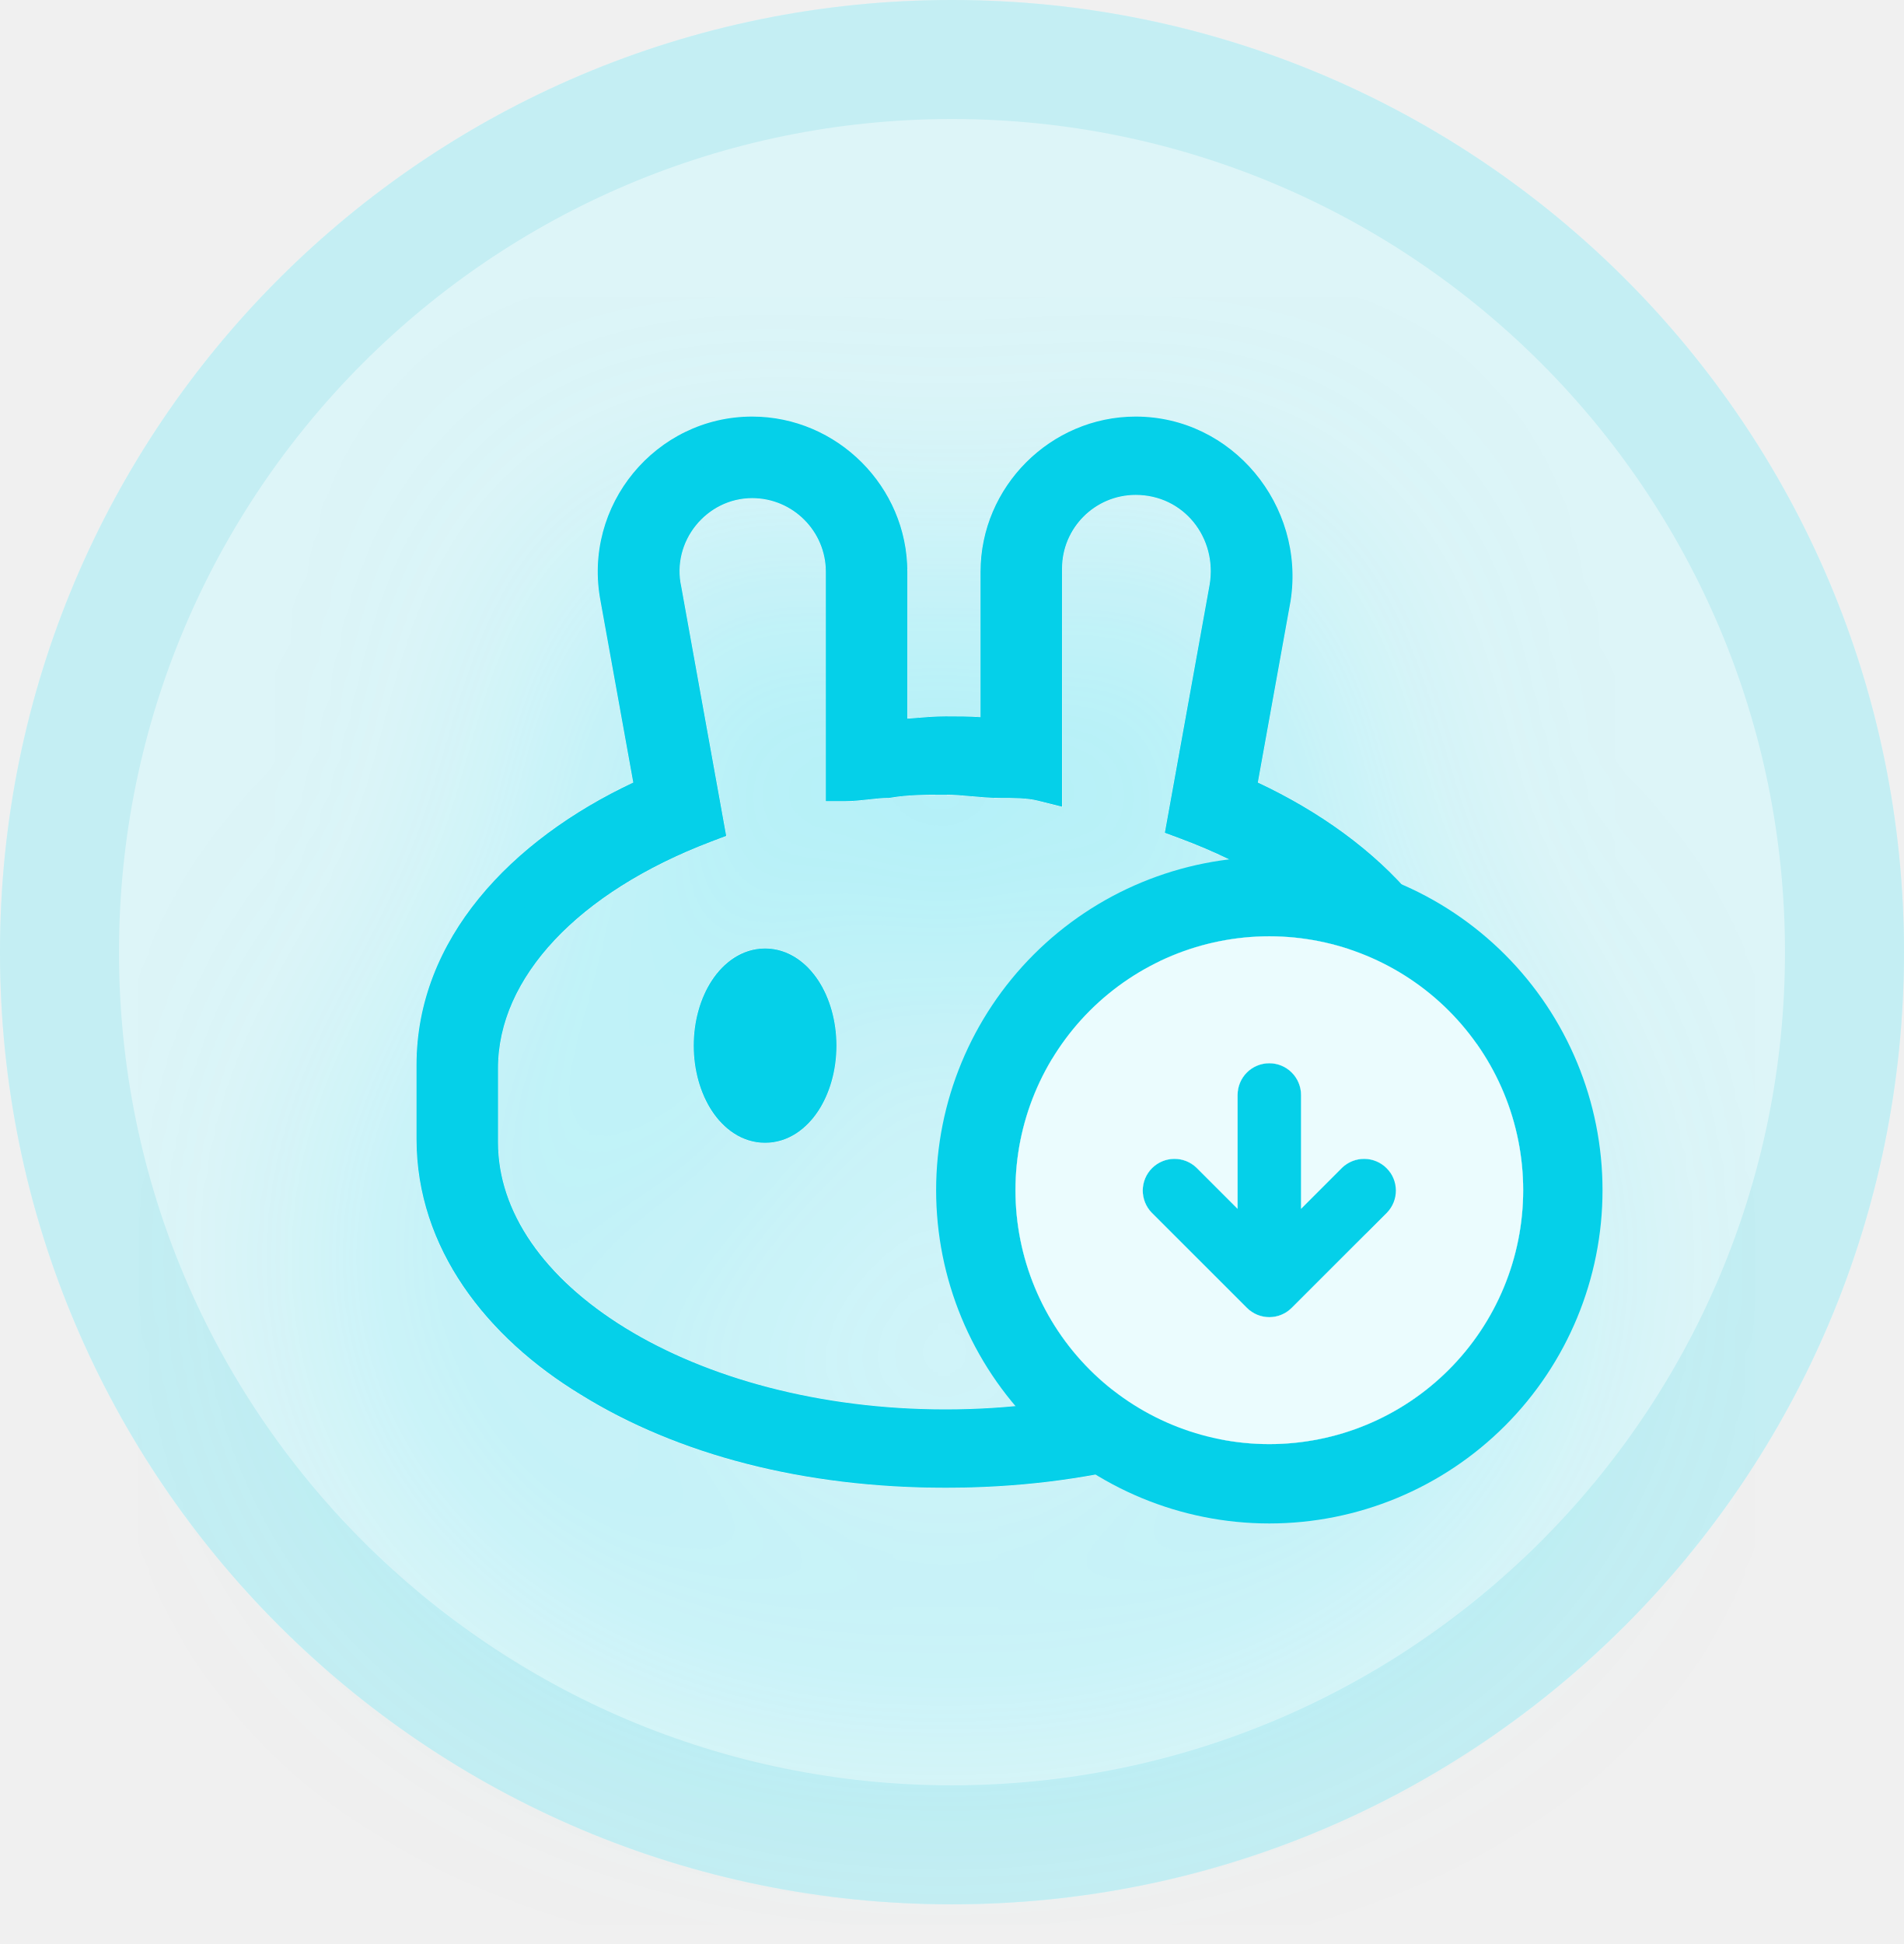
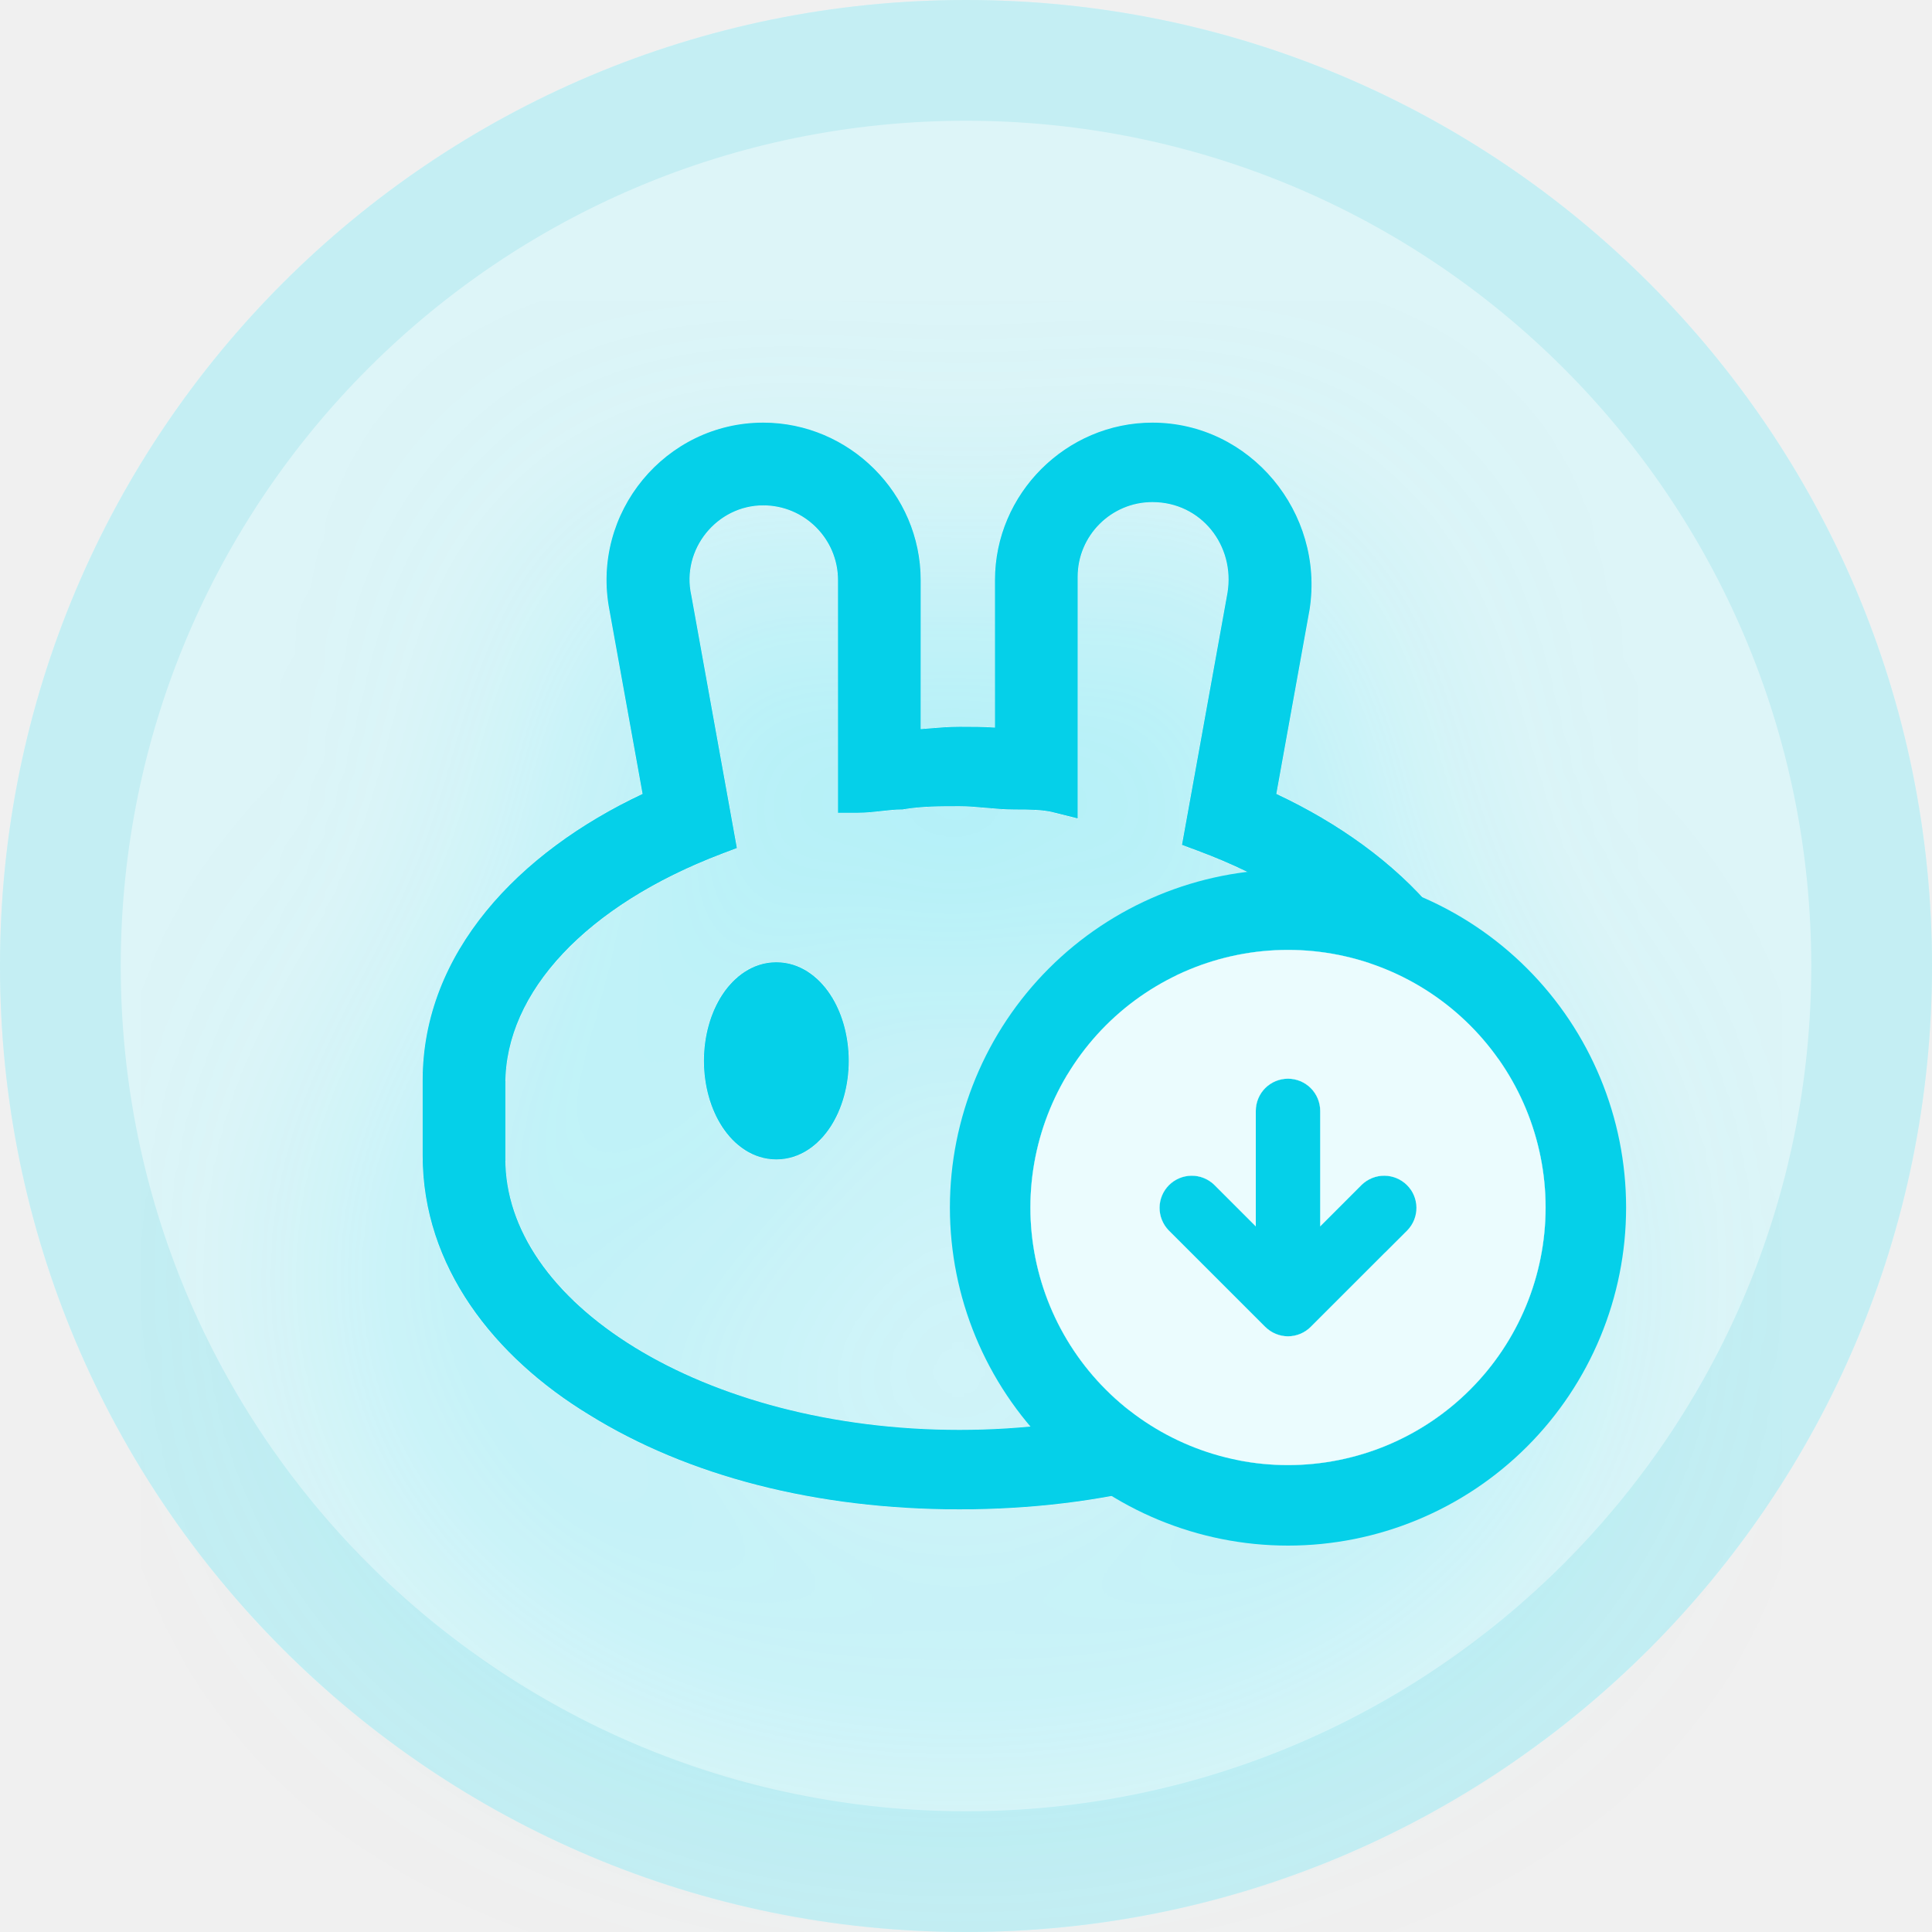
- <svg xmlns="http://www.w3.org/2000/svg" width="48" height="49" viewBox="0 0 48 49" fill="none">
-   <path d="M48 24C48 37.255 37.255 48 24 48C10.745 48 0 37.255 0 24C0 10.745 10.745 0 24 0C37.255 0 48 10.745 48 24Z" fill="#DDF5F8" />
-   <path fill-rule="evenodd" clip-rule="evenodd" d="M24 45C35.598 45 45 35.598 45 24C45 12.402 35.598 3 24 3C12.402 3 3 12.402 3 24C3 35.598 12.402 45 24 45ZM24 48C37.255 48 48 37.255 48 24C48 10.745 37.255 0 24 0C10.745 0 0 10.745 0 24C0 37.255 10.745 48 24 48Z" fill="#C4EEF3" />
-   <g filter="url(#filter0_d_3660_373194)">
-     <path fill-rule="evenodd" clip-rule="evenodd" d="M15.631 15.062C15.225 12.95 16.85 11 18.962 11C20.831 11 22.375 12.544 22.375 14.412V18.637C22.863 18.637 23.35 18.556 23.837 18.556C24.325 18.556 24.731 18.556 25.219 18.637V14.412C25.219 12.544 26.762 11 28.631 11C30.744 11 32.369 12.95 32.044 15.062L31.15 20.019C34.319 21.4 36.756 23.837 36.756 26.844V28.712C36.756 31.231 35.131 33.344 32.775 34.725C30.419 36.188 27.331 37 23.837 37C20.344 37 17.256 36.188 14.9 34.725C12.625 33.344 11 31.231 11 28.712V26.844C11 23.837 13.356 21.4 16.525 20.019L15.631 15.062ZM29.931 20.669L30.988 14.819C31.231 13.356 30.175 11.975 28.631 11.975C27.331 11.975 26.275 13.031 26.275 14.331V19.694C25.95 19.613 25.544 19.613 25.219 19.613C24.731 19.613 24.325 19.531 23.837 19.531C23.35 19.531 22.863 19.531 22.375 19.613C22.05 19.613 21.644 19.694 21.319 19.694V14.412C21.319 13.113 20.262 12.056 18.962 12.056C17.5 12.056 16.363 13.438 16.688 14.9L17.744 20.75C14.331 22.05 12.056 24.325 12.056 26.925V28.794C12.056 32.775 17.337 36.025 23.837 36.025C30.337 36.025 35.619 32.775 35.619 28.794V26.925C35.7 24.244 33.425 21.969 29.931 20.669Z" fill="#05D0E9" />
-     <path d="M20.588 26.356C20.588 27.413 20.02 28.306 19.288 28.306C18.557 28.306 17.988 27.413 17.988 26.356C17.988 25.3 18.557 24.406 19.288 24.406C20.02 24.406 20.588 25.3 20.588 26.356Z" fill="#05D0E9" />
-     <path d="M29.606 26.356C29.606 27.413 29.037 28.306 28.306 28.306C27.575 28.306 27.006 27.413 27.006 26.356C27.006 25.3 27.575 24.406 28.306 24.406C29.037 24.406 29.606 25.3 29.606 26.356Z" fill="#05D0E9" />
-     <path fill-rule="evenodd" clip-rule="evenodd" d="M18.962 11.5C17.165 11.5 15.775 13.163 16.122 14.968L16.123 14.974L17.087 20.319L16.725 20.477C13.639 21.822 11.5 24.126 11.5 26.844V28.712C11.5 30.997 12.974 32.971 15.159 34.298L15.164 34.3C16.427 35.084 17.918 35.679 19.584 36.051C17.949 35.673 16.474 35.082 15.248 34.328C13.033 32.968 11.556 31.024 11.556 28.794V26.925C11.556 24.117 13.901 21.788 17.179 20.436L16.197 14.998C15.809 13.224 17.187 11.556 18.962 11.556C20.539 11.556 21.819 12.836 21.819 14.412V19.153C21.865 19.148 21.914 19.143 21.964 19.137H21.875V14.412C21.875 12.82 20.555 11.5 18.962 11.5ZM24.465 19.064C24.632 19.071 24.793 19.083 24.962 19.105C24.835 19.098 24.709 19.086 24.573 19.074L24.566 19.073C24.533 19.07 24.499 19.067 24.465 19.064ZM25.719 19.12C25.737 19.121 25.756 19.122 25.775 19.123V14.331C25.775 13.698 25.982 13.113 26.331 12.639C25.948 13.132 25.719 13.749 25.719 14.412V19.12ZM31.164 12.979C31.47 13.546 31.594 14.219 31.481 14.901L31.48 14.908L30.497 20.352C33.847 21.702 36.202 24.037 36.119 26.932V28.794C36.119 31.024 34.642 32.968 32.427 34.328C31.201 35.082 29.726 35.672 28.091 36.051C29.757 35.679 31.248 35.084 32.511 34.3L32.522 34.294C34.785 32.967 36.256 30.994 36.256 28.712V26.844C36.256 24.133 34.045 21.826 30.95 20.477L30.588 20.319L31.55 14.98C31.66 14.257 31.505 13.558 31.164 12.979ZM15.14 15.154C14.676 12.735 16.536 10.5 18.962 10.5C21.107 10.5 22.875 12.268 22.875 14.412V18.114C22.937 18.109 23 18.104 23.065 18.099L23.074 18.098C23.312 18.078 23.573 18.056 23.837 18.056H23.852C24.145 18.056 24.425 18.056 24.719 18.076V14.412C24.719 12.268 26.486 10.5 28.631 10.5C31.062 10.5 32.908 12.735 32.538 15.139L32.536 15.151L31.711 19.724C34.788 21.167 37.256 23.666 37.256 26.844V28.712C37.256 31.466 35.48 33.717 33.033 35.153C30.584 36.672 27.403 37.5 23.837 37.5C20.271 37.5 17.088 36.671 14.638 35.151C12.274 33.715 10.5 31.465 10.5 28.712V26.844C10.5 23.672 12.885 21.171 15.964 19.724L15.14 15.154ZM28.631 12.475C27.607 12.475 26.775 13.307 26.775 14.331V20.334L26.154 20.179C25.9 20.115 25.56 20.113 25.219 20.113C24.952 20.113 24.71 20.09 24.491 20.07L24.483 20.07C24.257 20.049 24.055 20.031 23.837 20.031C23.343 20.031 22.897 20.032 22.457 20.106L22.416 20.113H22.375C22.246 20.113 22.092 20.129 21.902 20.15L21.888 20.152C21.715 20.171 21.509 20.194 21.319 20.194H20.819V14.412C20.819 13.389 19.986 12.556 18.962 12.556C17.816 12.556 16.921 13.645 17.176 14.791L17.178 14.801L18.309 21.07L17.922 21.217C14.576 22.492 12.556 24.642 12.556 26.925V28.794C12.556 30.545 13.72 32.216 15.771 33.476C17.813 34.731 20.665 35.525 23.837 35.525C27.01 35.525 29.862 34.731 31.904 33.476C33.955 32.216 35.119 30.545 35.119 28.794V26.917L35.119 26.91C35.19 24.558 33.185 22.413 29.757 21.137L29.365 20.991L30.495 14.733C30.69 13.553 29.841 12.475 28.631 12.475ZM18.782 25.26C18.609 25.523 18.488 25.912 18.488 26.356C18.488 26.8 18.609 27.189 18.782 27.453C18.957 27.719 19.145 27.806 19.288 27.806C19.432 27.806 19.62 27.719 19.795 27.453C19.968 27.189 20.088 26.8 20.088 26.356C20.088 25.912 19.968 25.523 19.795 25.26C19.62 24.993 19.432 24.906 19.288 24.906C19.145 24.906 18.957 24.993 18.782 25.26ZM17.946 24.711C18.238 24.266 18.701 23.906 19.288 23.906C19.876 23.906 20.338 24.266 20.63 24.711C20.924 25.158 21.088 25.744 21.088 26.356C21.088 26.968 20.924 27.554 20.63 28.002C20.338 28.447 19.876 28.806 19.288 28.806C18.701 28.806 18.238 28.447 17.946 28.002C17.652 27.554 17.488 26.968 17.488 26.356C17.488 25.744 17.652 25.158 17.946 24.711ZM27.799 25.26C27.627 25.523 27.506 25.912 27.506 26.356C27.506 26.8 27.627 27.189 27.799 27.453C27.974 27.719 28.162 27.806 28.306 27.806C28.45 27.806 28.637 27.719 28.812 27.453C28.985 27.189 29.106 26.8 29.106 26.356C29.106 25.912 28.985 25.523 28.812 25.26C28.637 24.993 28.45 24.906 28.306 24.906C28.162 24.906 27.974 24.993 27.799 25.26ZM26.964 24.711C27.256 24.266 27.718 23.906 28.306 23.906C28.893 23.906 29.356 24.266 29.648 24.711C29.942 25.158 30.106 25.744 30.106 26.356C30.106 26.968 29.942 27.554 29.648 28.002C29.356 28.447 28.893 28.806 28.306 28.806C27.718 28.806 27.256 28.447 26.964 28.002C26.67 27.554 26.506 26.968 26.506 26.356C26.506 25.744 26.67 25.158 26.964 24.711Z" fill="#05D0E9" />
+ <svg xmlns="http://www.w3.org/2000/svg" width="48" height="48" viewBox="0 0 48 48" fill="none">
+   <g clip-path="url(#clip0_3660_373194)">
+     <path d="M48 24C48 37.255 37.255 48 24 48C10.745 48 0 37.255 0 24C0 10.745 10.745 0 24 0C37.255 0 48 10.745 48 24Z" fill="#DDF5F8" />
+     <path fill-rule="evenodd" clip-rule="evenodd" d="M24 45C35.598 45 45 35.598 45 24C45 12.402 35.598 3 24 3C12.402 3 3 12.402 3 24C3 35.598 12.402 45 24 45ZM24 48C37.255 48 48 37.255 48 24C48 10.745 37.255 0 24 0C10.745 0 0 10.745 0 24C0 37.255 10.745 48 24 48Z" fill="#C4EEF3" />
+     <g filter="url(#filter0_d_3660_373194)">
+       <path fill-rule="evenodd" clip-rule="evenodd" d="M15.631 15.062C15.225 12.95 16.85 11 18.962 11C20.831 11 22.375 12.544 22.375 14.412V18.637C22.863 18.637 23.35 18.556 23.837 18.556C24.325 18.556 24.731 18.556 25.219 18.637V14.412C25.219 12.544 26.762 11 28.631 11C30.744 11 32.369 12.95 32.044 15.062L31.15 20.019C34.319 21.4 36.756 23.837 36.756 26.844V28.712C36.756 31.231 35.131 33.344 32.775 34.725C30.419 36.188 27.331 37 23.837 37C20.344 37 17.256 36.188 14.9 34.725C12.625 33.344 11 31.231 11 28.712V26.844C11 23.837 13.356 21.4 16.525 20.019L15.631 15.062ZM29.931 20.669L30.988 14.819C31.231 13.356 30.175 11.975 28.631 11.975C27.331 11.975 26.275 13.031 26.275 14.331V19.694C25.95 19.613 25.544 19.613 25.219 19.613C24.731 19.613 24.325 19.531 23.837 19.531C23.35 19.531 22.863 19.531 22.375 19.613C22.05 19.613 21.644 19.694 21.319 19.694V14.412C21.319 13.113 20.262 12.056 18.962 12.056C17.5 12.056 16.363 13.438 16.688 14.9L17.744 20.75C14.331 22.05 12.056 24.325 12.056 26.925V28.794C12.056 32.775 17.337 36.025 23.837 36.025C30.337 36.025 35.619 32.775 35.619 28.794V26.925C35.7 24.244 33.425 21.969 29.931 20.669Z" fill="#05D0E9" />
+       <path d="M20.588 26.356C20.588 27.413 20.02 28.306 19.288 28.306C18.557 28.306 17.988 27.413 17.988 26.356C17.988 25.3 18.557 24.406 19.288 24.406C20.02 24.406 20.588 25.3 20.588 26.356Z" fill="#05D0E9" />
+       <path d="M29.606 26.356C29.606 27.413 29.037 28.306 28.306 28.306C27.575 28.306 27.006 27.413 27.006 26.356C27.006 25.3 27.575 24.406 28.306 24.406C29.037 24.406 29.606 25.3 29.606 26.356Z" fill="#05D0E9" />
+       <path fill-rule="evenodd" clip-rule="evenodd" d="M18.962 11.5C17.165 11.5 15.775 13.163 16.122 14.968L16.123 14.974L17.087 20.319L16.725 20.477C13.639 21.822 11.5 24.126 11.5 26.844V28.712C11.5 30.997 12.974 32.971 15.159 34.298L15.164 34.3C16.427 35.084 17.918 35.679 19.584 36.051C17.949 35.673 16.474 35.082 15.248 34.328C13.033 32.968 11.556 31.024 11.556 28.794V26.925C11.556 24.117 13.901 21.788 17.179 20.436L16.197 14.998C15.809 13.224 17.187 11.556 18.962 11.556C20.539 11.556 21.819 12.836 21.819 14.412V19.153C21.865 19.148 21.914 19.143 21.964 19.137H21.875V14.412C21.875 12.82 20.555 11.5 18.962 11.5ZM24.465 19.064C24.632 19.071 24.793 19.083 24.962 19.105C24.835 19.098 24.709 19.086 24.573 19.074L24.566 19.073C24.533 19.07 24.499 19.067 24.465 19.064ZM25.719 19.12C25.737 19.121 25.756 19.122 25.775 19.123V14.331C25.775 13.698 25.982 13.113 26.331 12.639C25.948 13.132 25.719 13.749 25.719 14.412V19.12ZM31.164 12.979C31.47 13.546 31.594 14.219 31.481 14.901L31.48 14.908L30.497 20.352C33.847 21.702 36.202 24.037 36.119 26.932V28.794C36.119 31.024 34.642 32.968 32.427 34.328C31.201 35.082 29.726 35.672 28.091 36.051C29.757 35.679 31.248 35.084 32.511 34.3L32.522 34.294C34.785 32.967 36.256 30.994 36.256 28.712V26.844C36.256 24.133 34.045 21.826 30.95 20.477L30.588 20.319L31.55 14.98C31.66 14.257 31.505 13.558 31.164 12.979ZM15.14 15.154C14.676 12.735 16.536 10.5 18.962 10.5C21.107 10.5 22.875 12.268 22.875 14.412V18.114C22.937 18.109 23 18.104 23.065 18.099L23.074 18.098C23.312 18.078 23.573 18.056 23.837 18.056H23.852C24.145 18.056 24.425 18.056 24.719 18.076V14.412C24.719 12.268 26.486 10.5 28.631 10.5C31.062 10.5 32.908 12.735 32.538 15.139L32.536 15.151L31.711 19.724C34.788 21.167 37.256 23.666 37.256 26.844V28.712C37.256 31.466 35.48 33.717 33.033 35.153C30.584 36.672 27.403 37.5 23.837 37.5C20.271 37.5 17.088 36.671 14.638 35.151C12.274 33.715 10.5 31.465 10.5 28.712V26.844C10.5 23.672 12.885 21.171 15.964 19.724L15.14 15.154ZM28.631 12.475C27.607 12.475 26.775 13.307 26.775 14.331V20.334L26.154 20.179C25.9 20.115 25.56 20.113 25.219 20.113C24.952 20.113 24.71 20.09 24.491 20.07L24.483 20.07C24.257 20.049 24.055 20.031 23.837 20.031C23.343 20.031 22.897 20.032 22.457 20.106L22.416 20.113H22.375C22.246 20.113 22.092 20.129 21.902 20.15L21.888 20.152C21.715 20.171 21.509 20.194 21.319 20.194H20.819V14.412C20.819 13.389 19.986 12.556 18.962 12.556C17.816 12.556 16.921 13.645 17.176 14.791L17.178 14.801L18.309 21.07L17.922 21.217C14.576 22.492 12.556 24.642 12.556 26.925V28.794C12.556 30.545 13.72 32.216 15.771 33.476C17.813 34.731 20.665 35.525 23.837 35.525C27.01 35.525 29.862 34.731 31.904 33.476C33.955 32.216 35.119 30.545 35.119 28.794V26.917L35.119 26.91C35.19 24.558 33.185 22.413 29.757 21.137L29.365 20.991L30.495 14.733C30.69 13.553 29.841 12.475 28.631 12.475ZM18.782 25.26C18.609 25.523 18.488 25.912 18.488 26.356C18.488 26.8 18.609 27.189 18.782 27.453C18.957 27.719 19.145 27.806 19.288 27.806C19.432 27.806 19.62 27.719 19.795 27.453C19.968 27.189 20.088 26.8 20.088 26.356C20.088 25.912 19.968 25.523 19.795 25.26C19.62 24.993 19.432 24.906 19.288 24.906C19.145 24.906 18.957 24.993 18.782 25.26ZM17.946 24.711C18.238 24.266 18.701 23.906 19.288 23.906C19.876 23.906 20.338 24.266 20.63 24.711C20.924 25.158 21.088 25.744 21.088 26.356C21.088 26.968 20.924 27.554 20.63 28.002C20.338 28.447 19.876 28.806 19.288 28.806C18.701 28.806 18.238 28.447 17.946 28.002C17.652 27.554 17.488 26.968 17.488 26.356C17.488 25.744 17.652 25.158 17.946 24.711ZM27.799 25.26C27.627 25.523 27.506 25.912 27.506 26.356C27.506 26.8 27.627 27.189 27.799 27.453C27.974 27.719 28.162 27.806 28.306 27.806C28.45 27.806 28.637 27.719 28.812 27.453C28.985 27.189 29.106 26.8 29.106 26.356C29.106 25.912 28.985 25.523 28.812 25.26C28.637 24.993 28.45 24.906 28.306 24.906C28.162 24.906 27.974 24.993 27.799 25.26ZM26.964 24.711C27.256 24.266 27.718 23.906 28.306 23.906C28.893 23.906 29.356 24.266 29.648 24.711C29.942 25.158 30.106 25.744 30.106 26.356C30.106 26.968 29.942 27.554 29.648 28.002C29.356 28.447 28.893 28.806 28.306 28.806C27.718 28.806 27.256 28.447 26.964 28.002C26.67 27.554 26.506 26.968 26.506 26.356C26.506 25.744 26.67 25.158 26.964 24.711Z" fill="#05D0E9" />
+     </g>
+     <path fill-rule="evenodd" clip-rule="evenodd" d="M32 23.6C33.697 23.6 35.325 24.274 36.525 25.474C37.725 26.675 38.4 28.302 38.4 30C38.4 31.697 37.725 33.325 36.525 34.525C35.325 35.726 33.697 36.4 32 36.4C30.302 36.4 28.674 35.726 27.474 34.525C26.274 33.325 25.6 31.697 25.6 30C25.6 28.302 26.274 26.675 27.474 25.474C28.674 24.274 30.302 23.6 32 23.6ZM34.965 30.566L32.565 32.965C32.415 33.115 32.212 33.2 32 33.2C31.788 33.2 31.584 33.115 31.434 32.965L29.034 30.566C28.888 30.415 28.808 30.212 28.809 30.003C28.811 29.793 28.895 29.592 29.044 29.444C29.192 29.296 29.393 29.212 29.602 29.21C29.812 29.208 30.014 29.289 30.165 29.434L31.2 30.469V27.6C31.2 27.388 31.284 27.184 31.434 27.034C31.584 26.884 31.787 26.8 32 26.8C32.212 26.8 32.415 26.884 32.565 27.034C32.715 27.184 32.8 27.388 32.8 27.6V30.469L33.834 29.434C33.985 29.289 34.187 29.208 34.397 29.21C34.606 29.212 34.807 29.296 34.956 29.444C35.104 29.592 35.188 29.793 35.19 30.003C35.192 30.212 35.111 30.415 34.965 30.566Z" fill="#05D0E9" />
+     <path d="M34.965 30.566L32.565 32.965C32.415 33.115 32.212 33.2 32 33.2C31.788 33.2 31.584 33.115 31.434 32.965L29.034 30.566C28.888 30.415 28.808 30.212 28.809 30.003C28.811 29.793 28.895 29.592 29.044 29.444C29.192 29.296 29.393 29.212 29.602 29.21C29.812 29.208 30.014 29.289 30.165 29.434L31.2 30.469V27.6C31.2 27.388 31.284 27.184 31.434 27.034C31.584 26.884 31.787 26.8 32 26.8C32.212 26.8 32.415 26.884 32.565 27.034C32.715 27.184 32.8 27.388 32.8 27.6V30.469L33.834 29.434C33.985 29.289 34.187 29.208 34.397 29.21C34.606 29.212 34.807 29.296 34.956 29.444C35.104 29.592 35.188 29.793 35.19 30.003C35.192 30.212 35.111 30.415 34.965 30.566Z" fill="#05D0E9" />
+     <path fill-rule="evenodd" clip-rule="evenodd" d="M37.939 24.06C36.364 22.485 34.227 21.6 32 21.6C29.772 21.6 27.635 22.485 26.06 24.06C24.485 25.636 23.6 27.772 23.6 30C23.6 32.228 24.485 34.364 26.06 35.94C27.635 37.515 29.772 38.4 32 38.4C34.227 38.4 36.364 37.515 37.939 35.94C39.515 34.364 40.4 32.228 40.4 30C40.4 27.772 39.515 25.636 37.939 24.06ZM36.525 25.474C35.325 24.274 33.697 23.6 32 23.6C30.302 23.6 28.674 24.274 27.474 25.474C26.274 26.675 25.6 28.302 25.6 30C25.6 31.697 26.274 33.325 27.474 34.525C28.674 35.726 30.302 36.4 32 36.4C33.697 36.4 35.325 35.726 36.525 34.525C37.725 33.325 38.4 31.697 38.4 30C38.4 28.302 37.725 26.675 36.525 25.474Z" fill="#05D0E9" />
+     <path fill-rule="evenodd" clip-rule="evenodd" d="M32 23.6C33.697 23.6 35.325 24.274 36.525 25.474C37.725 26.675 38.4 28.302 38.4 30C38.4 31.697 37.725 33.325 36.525 34.525C35.325 35.726 33.697 36.4 32 36.4C30.302 36.4 28.674 35.726 27.474 34.525C26.274 33.325 25.6 31.697 25.6 30C25.6 28.302 26.274 26.675 27.474 25.474C28.674 24.274 30.302 23.6 32 23.6V23.6ZM34.965 30.566L32.565 32.965C32.415 33.115 32.212 33.2 32 33.2C31.788 33.2 31.584 33.115 31.434 32.965L29.034 30.566C28.888 30.415 28.808 30.212 28.809 30.003C28.811 29.793 28.895 29.592 29.044 29.444C29.192 29.296 29.393 29.212 29.602 29.21C29.812 29.208 30.014 29.289 30.165 29.434L31.2 30.469V27.6C31.2 27.388 31.284 27.184 31.434 27.034C31.584 26.884 31.787 26.8 32 26.8C32.212 26.8 32.415 26.884 32.565 27.034C32.715 27.184 32.8 27.388 32.8 27.6V30.469L33.834 29.434C33.985 29.289 34.187 29.208 34.397 29.21C34.606 29.212 34.807 29.296 34.956 29.444C35.104 29.592 35.188 29.793 35.19 30.003C35.192 30.212 35.111 30.415 34.965 30.566V30.566Z" fill="#EBFCFE" />
  </g>
-   <path fill-rule="evenodd" clip-rule="evenodd" d="M32 23.6C33.697 23.6 35.325 24.274 36.525 25.474C37.725 26.675 38.4 28.302 38.4 30C38.4 31.697 37.725 33.325 36.525 34.525C35.325 35.726 33.697 36.4 32 36.4C30.302 36.4 28.674 35.726 27.474 34.525C26.274 33.325 25.6 31.697 25.6 30C25.6 28.302 26.274 26.675 27.474 25.474C28.674 24.274 30.302 23.6 32 23.6ZM34.965 30.566L32.565 32.965C32.415 33.115 32.212 33.2 32 33.2C31.788 33.2 31.584 33.115 31.434 32.965L29.034 30.566C28.888 30.415 28.808 30.212 28.809 30.003C28.811 29.793 28.895 29.592 29.044 29.444C29.192 29.296 29.393 29.212 29.602 29.21C29.812 29.208 30.014 29.289 30.165 29.434L31.2 30.469V27.6C31.2 27.388 31.284 27.184 31.434 27.034C31.584 26.884 31.787 26.8 32 26.8C32.212 26.8 32.415 26.884 32.565 27.034C32.715 27.184 32.8 27.388 32.8 27.6V30.469L33.834 29.434C33.985 29.289 34.187 29.208 34.397 29.21C34.606 29.212 34.807 29.296 34.956 29.444C35.104 29.592 35.188 29.793 35.19 30.003C35.192 30.212 35.111 30.415 34.965 30.566Z" fill="#05D0E9" />
-   <path d="M34.965 30.566L32.565 32.965C32.415 33.115 32.212 33.2 32 33.2C31.788 33.2 31.584 33.115 31.434 32.965L29.034 30.566C28.888 30.415 28.808 30.212 28.809 30.003C28.811 29.793 28.895 29.592 29.044 29.444C29.192 29.296 29.393 29.212 29.602 29.21C29.812 29.208 30.014 29.289 30.165 29.434L31.2 30.469V27.6C31.2 27.388 31.284 27.184 31.434 27.034C31.584 26.884 31.787 26.8 32 26.8C32.212 26.8 32.415 26.884 32.565 27.034C32.715 27.184 32.8 27.388 32.8 27.6V30.469L33.834 29.434C33.985 29.289 34.187 29.208 34.397 29.21C34.606 29.212 34.807 29.296 34.956 29.444C35.104 29.592 35.188 29.793 35.19 30.003C35.192 30.212 35.111 30.415 34.965 30.566Z" fill="#05D0E9" />
-   <path fill-rule="evenodd" clip-rule="evenodd" d="M37.939 24.06C36.364 22.485 34.227 21.6 32 21.6C29.772 21.6 27.635 22.485 26.06 24.06C24.485 25.636 23.6 27.772 23.6 30C23.6 32.228 24.485 34.364 26.06 35.94C27.635 37.515 29.772 38.4 32 38.4C34.227 38.4 36.364 37.515 37.939 35.94C39.515 34.364 40.4 32.228 40.4 30C40.4 27.772 39.515 25.636 37.939 24.06ZM36.525 25.474C35.325 24.274 33.697 23.6 32 23.6C30.302 23.6 28.674 24.274 27.474 25.474C26.274 26.675 25.6 28.302 25.6 30C25.6 31.697 26.274 33.325 27.474 34.525C28.674 35.726 30.302 36.4 32 36.4C33.697 36.4 35.325 35.726 36.525 34.525C37.725 33.325 38.4 31.697 38.4 30C38.4 28.302 37.725 26.675 36.525 25.474Z" fill="#05D0E9" />
-   <path fill-rule="evenodd" clip-rule="evenodd" d="M32 23.6C33.697 23.6 35.325 24.274 36.525 25.474C37.725 26.675 38.4 28.302 38.4 30C38.4 31.697 37.725 33.325 36.525 34.525C35.325 35.726 33.697 36.4 32 36.4C30.302 36.4 28.674 35.726 27.474 34.525C26.274 33.325 25.6 31.697 25.6 30C25.6 28.302 26.274 26.675 27.474 25.474C28.674 24.274 30.302 23.6 32 23.6ZM34.965 30.566L32.565 32.965C32.415 33.115 32.212 33.2 32 33.2C31.788 33.2 31.584 33.115 31.434 32.965L29.034 30.566C28.888 30.415 28.808 30.212 28.809 30.003C28.811 29.793 28.895 29.592 29.044 29.444C29.192 29.296 29.393 29.212 29.602 29.21C29.812 29.208 30.014 29.289 30.165 29.434L31.2 30.469V27.6C31.2 27.388 31.284 27.184 31.434 27.034C31.584 26.884 31.787 26.8 32 26.8C32.212 26.8 32.415 26.884 32.565 27.034C32.715 27.184 32.8 27.388 32.8 27.6V30.469L33.834 29.434C33.985 29.289 34.187 29.208 34.397 29.21C34.606 29.212 34.807 29.296 34.956 29.444C35.104 29.592 35.188 29.793 35.19 30.003C35.192 30.212 35.111 30.415 34.965 30.566Z" fill="#EBFCFE" />
  <defs>
    <filter id="filter0_d_3660_373194" x="3.5" y="7.5" width="40.756" height="41" filterUnits="userSpaceOnUse" color-interpolation-filters="sRGB">
      <feFlood flood-opacity="0" result="BackgroundImageFix" />
      <feColorMatrix in="SourceAlpha" type="matrix" values="0 0 0 0 0 0 0 0 0 0 0 0 0 0 0 0 0 0 127 0" result="hardAlpha" />
      <feOffset dy="4" />
      <feGaussianBlur stdDeviation="3.5" />
      <feComposite in2="hardAlpha" operator="out" />
      <feColorMatrix type="matrix" values="0 0 0 0 0.165 0 0 0 0 0.89 0 0 0 0 0.98 0 0 0 0.5 0" />
      <feBlend mode="normal" in2="BackgroundImageFix" result="effect1_dropShadow_3660_373194" />
      <feBlend mode="normal" in="SourceGraphic" in2="effect1_dropShadow_3660_373194" result="shape" />
    </filter>
+     <clipPath id="clip0_3660_373194">
+       <rect width="48" height="48" fill="white" />
+     </clipPath>
  </defs>
</svg>
